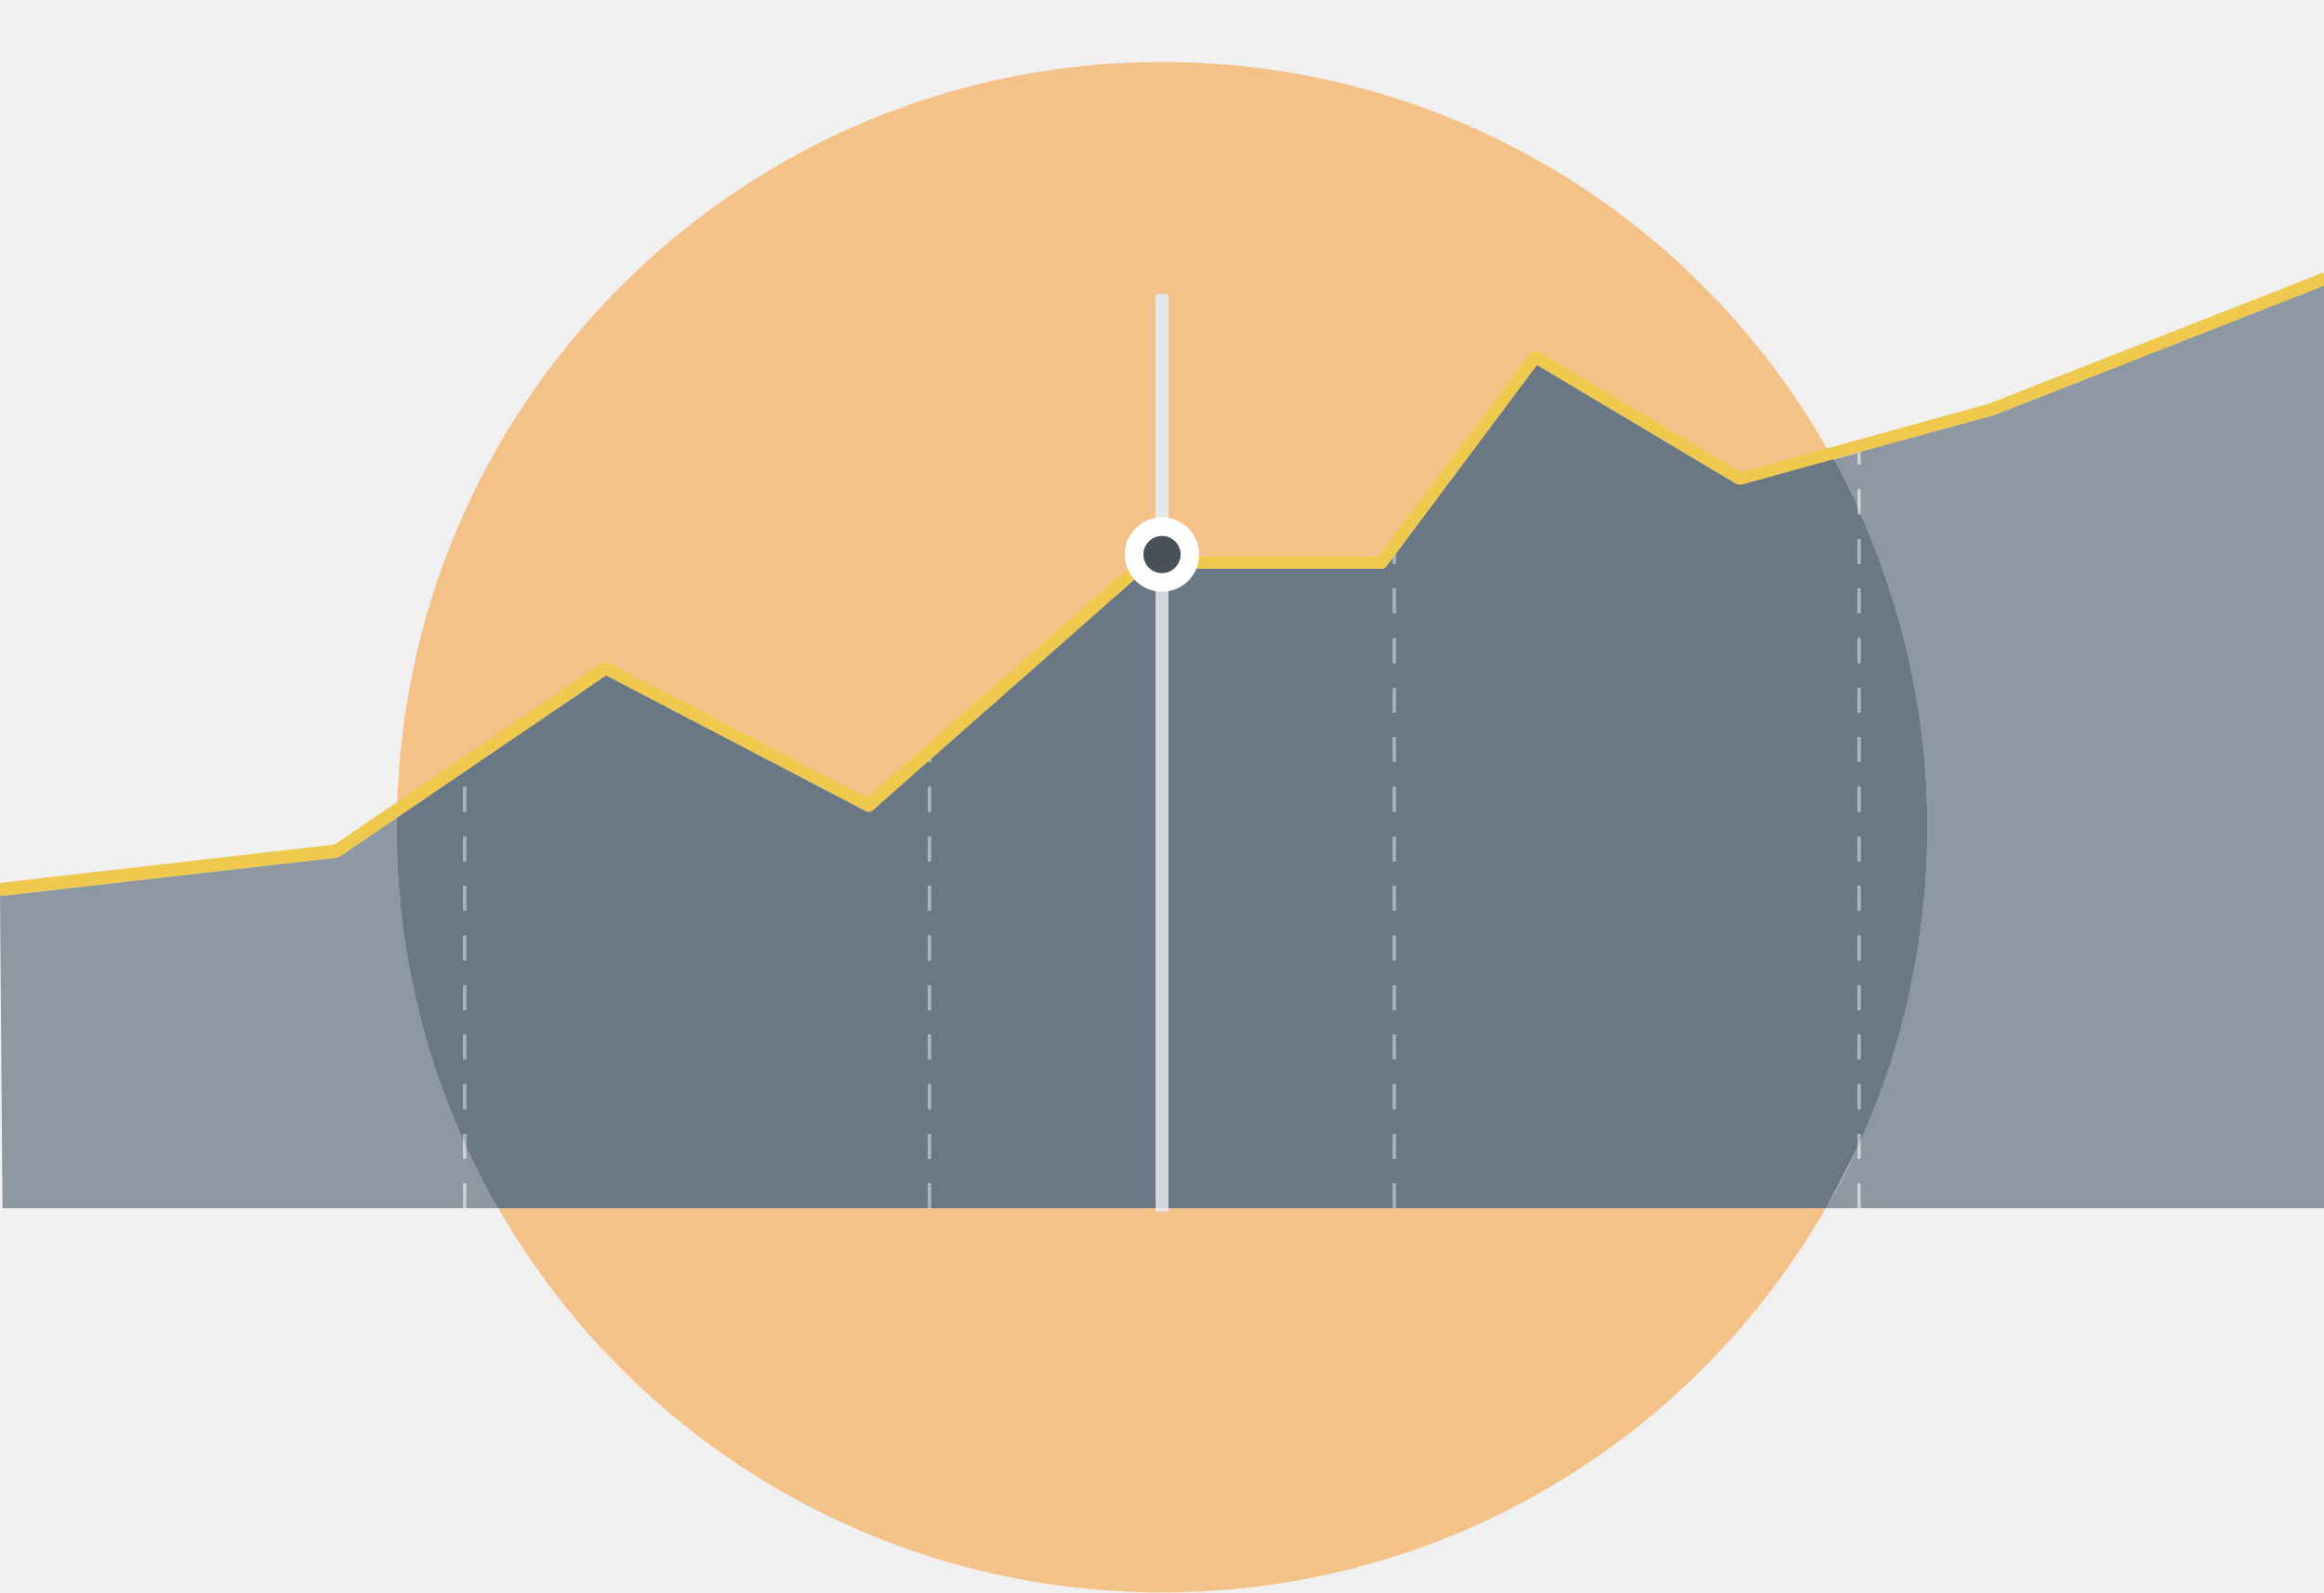
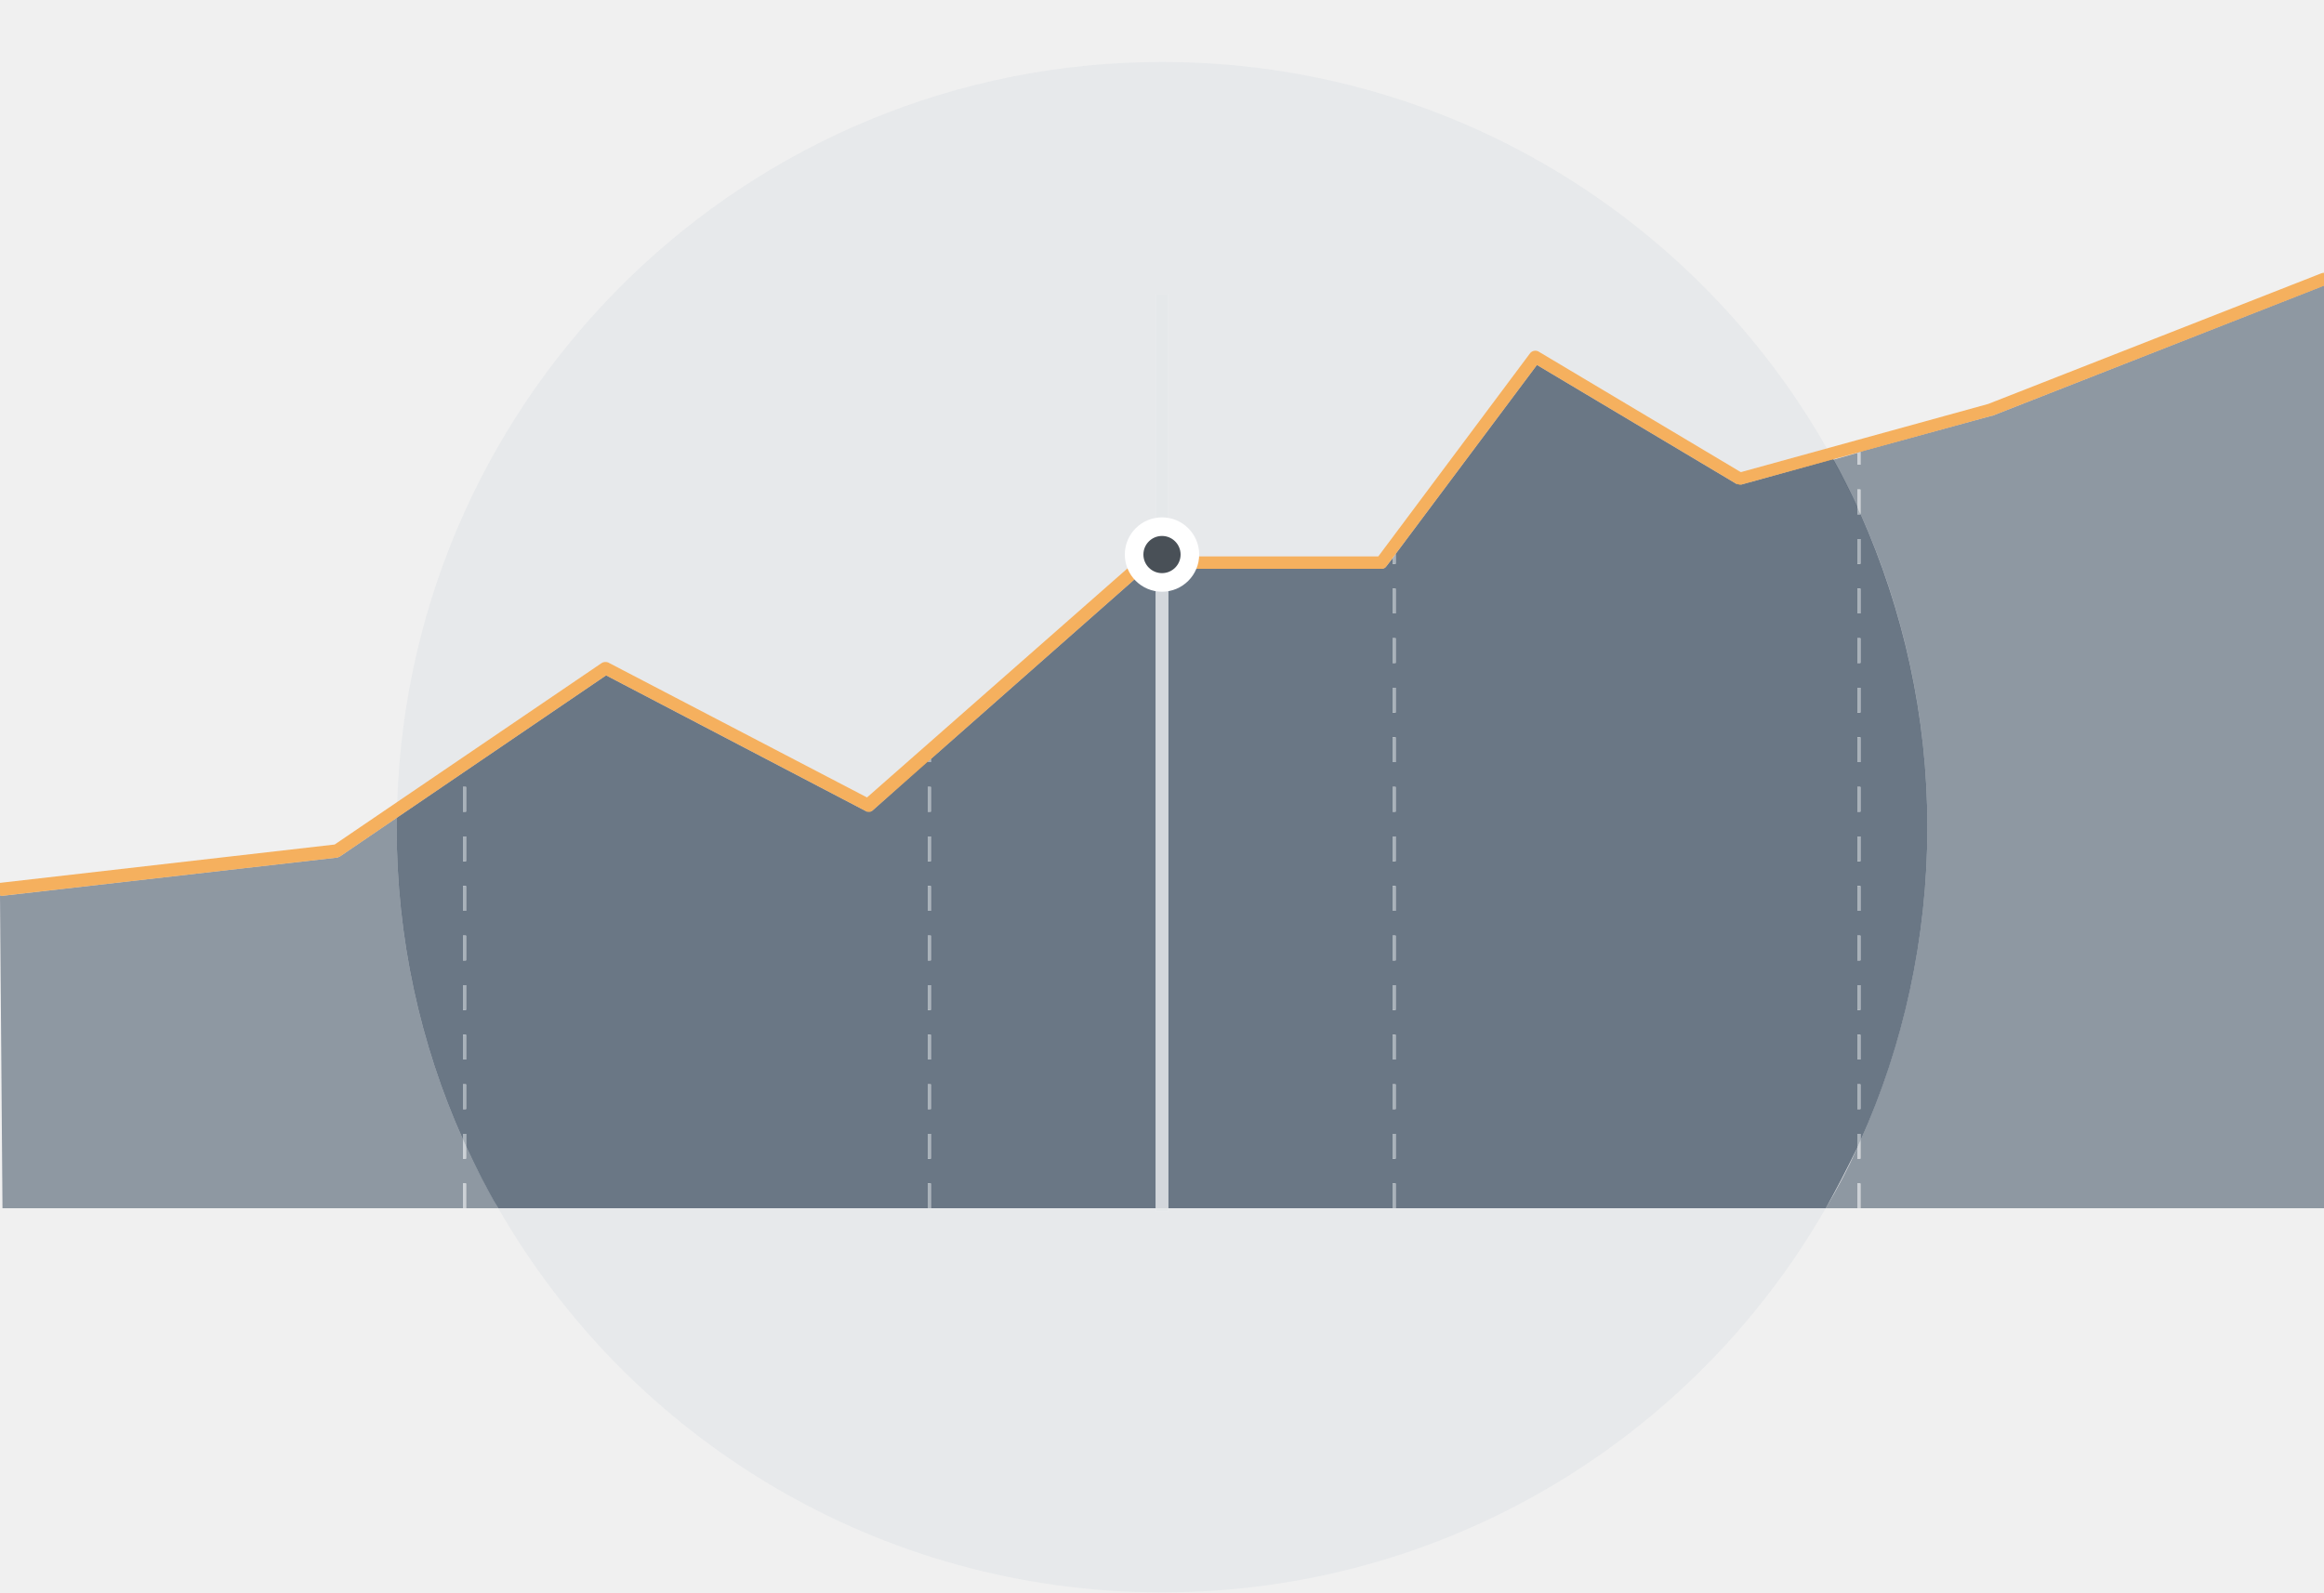
<svg xmlns="http://www.w3.org/2000/svg" version="1.1" id="onboarding-market-illustration" x="0px" y="0px" viewBox="0 0 375 257" style="enable-background:new 0 0 375 257;" xml:space="preserve">
  <style type="text/css">
- 	.st0{opacity:0.5;fill:#F79420;enable-background:new    ;}
+ 	.st0{opacity:0.5;fill:#DEE2E6;enable-background:new    ;}
	.st1{opacity:0.44;fill:#10263E;enable-background:new    ;}
	.st2{opacity:0.6;fill:#10263E;enable-background:new    ;}
	.st3{fill:#FFFFFF;}
	.st4{fill:#CCD1D6;}
	.st5{fill:#A9B2BA;}
- 	.st6{opacity:0.7;fill:#ECB807;enable-background:new    ;}
+ 	.st6{opacity:0.7;fill:#F79420;enable-background:new    ;}
	.st7{fill:#E5E8EA;}
	.st8{fill:#D3D7DC;}
	.st9{fill:#495057;}
	.st10{fill:none;stroke:#FFFFFF;stroke-width:3;}
</style>
  <g>
    <path class="st0" d="M294.6,195H188.5v0.5h-2V195h-36.4H80.4c21.3,37.1,61.3,62,107.1,62S273.3,232.1,294.6,195 M187.5,10   C120.7,10,66.2,63.1,64.1,129.5l33-22.5c0.2-0.1,0.4-0.2,0.6-0.2c0.1,0,0.3,0,0.4,0.1l41.8,21.8l44-38.7c0.2-0.2,0.4-0.2,0.7-0.2   h1.9V47.5h2v42.3h33.9L246.9,57c0.2-0.3,0.5-0.4,0.9-0.4c0.2,0,0.3,0,0.4,0.1l32.7,19.5l13.9-3.8C273.6,35.1,233.5,10,187.5,10" />
    <path class="st1" d="M74.7,195v-4h0.5v4H74.7 M64,132l-9.1,6.2c-0.1,0.1-0.3,0.1-0.4,0.2l-54.3,6.2c-0.1-0.1-0.2-0.1-0.2-0.1   L0.4,195h80c-1.9-3.3-3.6-6.6-5.2-10v2h-0.5v-3.1C67.8,168.5,64,151.4,64,133.5C64,133,64,132.5,64,132 M299.7,195v-4h0.5v4H299.7    M375,46.1l-53.5,21h-0.1l-21.2,5.8V75h-0.5v-1.9l-3.9,1.1c1.4,2.5,2.7,5.1,3.9,7.7V79h0.5v3.9c6.9,15.4,10.8,32.6,10.8,50.6   s-3.9,35.1-10.8,50.6v2.9h-0.5v-1.8c-1.5,3.4-3.2,6.6-5.1,9.8H375V46.1" />
    <path class="st2" d="M149.7,195v-4h0.5v4H149.7 M149.7,187v-4h0.5v4H149.7 M74.7,179v-4h0.5v4H74.7 M149.7,179v-4h0.5v4H149.7    M74.7,171v-4h0.5v4H74.7 M149.7,171v-4h0.5v4H149.7 M74.7,163v-4h0.5v4H74.7 M149.7,163v-4h0.5v4H149.7 M74.7,155v-4h0.5v4H74.7    M149.7,155v-4h0.5v4H149.7 M74.7,147v-4h0.5v4H74.7 M149.7,147v-4h0.5v4H149.7 M74.7,139v-4h0.5v4H74.7 M149.7,139v-4h0.5v4H149.7    M74.7,131v-4h0.5v4H74.7 M149.7,131v-4h0.5v4H149.7 M186.5,91.8H185l-34.8,30.7v0.5h-0.5v-0.1l-8.9,7.9c-0.2,0.2-0.4,0.2-0.6,0.2   c-0.2,0-0.4,0-0.5-0.1L97.8,109L64,132c0,0.5,0,1,0,1.5c0,17.9,3.8,35,10.7,50.4V183h0.5v2c1.6,3.4,3.3,6.8,5.2,10h69.7h36.4V91.8    M224.7,195v-4h0.5v4H224.7 M224.7,187v-4h0.5v4H224.7 M224.7,179v-4h0.5v4H224.7 M299.7,179v-4h0.5v4H299.7 M224.7,171v-4h0.5v4   H224.7 M299.7,171v-4h0.5v4H299.7 M224.7,163v-4h0.5v4H224.7 M299.7,163v-4h0.5v4H299.7 M224.7,155v-4h0.5v4H224.7 M299.7,155v-4   h0.5v4H299.7 M224.7,147v-4h0.5v4H224.7 M299.7,147v-4h0.5v4H299.7 M224.7,139v-4h0.5v4H224.7 M299.7,139v-4h0.5v4H299.7    M224.7,131v-4h0.5v4H224.7 M299.7,131v-4h0.5v4H299.7 M224.7,123v-4h0.5v4H224.7 M299.7,123v-4h0.5v4H299.7 M224.7,115v-4h0.5v4   H224.7 M299.7,115v-4h0.5v4H299.7 M224.7,107v-4h0.5v4H224.7 M299.7,107v-4h0.5v4H299.7 M224.7,99v-4h0.5v4H224.7 M299.7,99v-4h0.5   v4H299.7 M299.7,91v-4h0.5v4H299.7 M248,58.9l-22.8,30.5V91h-0.5v-0.9l-1,1.3c-0.2,0.3-0.5,0.4-0.8,0.4h-34.4V195h106.1   c1.8-3.2,3.5-6.5,5.1-9.8V183h0.5v1.1c6.9-15.4,10.8-32.6,10.8-50.6s-3.9-35.1-10.8-50.6V83h-0.5v-1.2c-1.2-2.6-2.5-5.2-3.9-7.7   L281,78.2c-0.1,0-0.2,0-0.2,0c-0.2,0-0.3-0.1-0.6-0.1L248,58.9" />
    <polyline class="st3" points="299.8,71 299.7,71 299.7,71 299.8,71  " />
    <path class="st4" d="M300.2,79h-0.5v2.8c0.2,0.4,0.3,0.7,0.5,1.1V79 M300.2,72.9l-0.5,0.1v2h0.5V72.9" />
    <path class="st5" d="M300.2,175h-0.5v4h0.5V175 M300.2,167h-0.5v4h0.5V167 M300.2,159h-0.5v4h0.5V159 M300.2,151h-0.5v4h0.5V151    M300.2,143h-0.5v4h0.5V143 M300.2,135h-0.5v4h0.5V135 M300.2,127h-0.5v4h0.5V127 M300.2,119h-0.5v4h0.5V119 M300.2,111h-0.5v4h0.5   V111 M300.2,103h-0.5v4h0.5V103 M300.2,95h-0.5v4h0.5V95 M300.2,87h-0.5v4h0.5V87 M299.7,81.8V83h0.5v-0.1   C300,82.6,299.9,82.2,299.7,81.8" />
    <path class="st4" d="M300.2,184.1c-0.2,0.4-0.3,0.7-0.5,1.1v1.8h0.5V184.1" />
    <path class="st5" d="M300.2,183h-0.5v2.2c0.2-0.4,0.3-0.7,0.5-1.1V183" />
    <polyline class="st4" points="300.2,191 299.7,191 299.7,195 300.2,195 300.2,191  " />
    <path class="st5" d="M225.2,191h-0.5v4h0.5V191 M225.2,183h-0.5v4h0.5V183 M225.2,175h-0.5v4h0.5V175 M225.2,167h-0.5v4h0.5V167    M225.2,159h-0.5v4h0.5V159 M225.2,151h-0.5v4h0.5V151 M225.2,143h-0.5v4h0.5V143 M225.2,135h-0.5v4h0.5V135 M225.2,127h-0.5v4h0.5   V127 M225.2,119h-0.5v4h0.5V119 M225.2,111h-0.5v4h0.5V111 M225.2,103h-0.5v4h0.5V103 M225.2,95h-0.5v4h0.5V95 M225.2,89.4   l-0.5,0.7V91h0.5V89.4" />
    <path class="st5" d="M150.2,191h-0.5v4h0.5V191 M150.2,183h-0.5v4h0.5V183 M150.2,175h-0.5v4h0.5V175 M150.2,167h-0.5v4h0.5V167    M150.2,159h-0.5v4h0.5V159 M150.2,151h-0.5v4h0.5V151 M150.2,143h-0.5v4h0.5V143 M150.2,135h-0.5v4h0.5V135 M150.2,127h-0.5v4h0.5   V127 M150.2,122.5l-0.5,0.4v0.1h0.5V122.5" />
    <path class="st5" d="M75.2,175h-0.5v4h0.5V175 M75.2,167h-0.5v4h0.5V167 M75.2,159h-0.5v4h0.5V159 M75.2,151h-0.5v4h0.5V151    M75.2,143h-0.5v4h0.5V143 M75.2,135h-0.5v4h0.5V135 M75.2,127h-0.5v4h0.5V127" />
    <path class="st4" d="M74.7,183.9v3.1h0.5v-2C75,184.6,74.9,184.2,74.7,183.9" />
    <path class="st5" d="M75.2,183h-0.5v0.9c0.2,0.4,0.3,0.7,0.5,1.1V183" />
    <polyline class="st4" points="75.2,191 74.7,191 74.7,195 75.2,195 75.2,191  " />
    <path class="st6" d="M0,144.5c-0.5,0-0.9-0.4-1-0.9s0.3-1,0.9-1.1l54.1-6.2L97.1,107c0.3-0.2,0.7-0.2,1-0.1l41.8,21.8l44-38.7   c0.2-0.2,0.4-0.2,0.7-0.2h37.8L246.9,57c0.3-0.4,0.9-0.5,1.3-0.3l32.7,19.5l39.9-11l53.8-21.1c0.5-0.2,1.1,0.1,1.3,0.6   c0.2,0.5-0.1,1.1-0.6,1.3l-53.8,21.1h-0.1L281,78.2c-0.3,0.1-0.5,0-0.8-0.1L248,58.9l-24.3,32.5c-0.2,0.3-0.5,0.4-0.8,0.4H185   l-44.2,39c-0.3,0.3-0.8,0.3-1.1,0.1L97.8,109l-42.9,29.2c-0.1,0.1-0.3,0.1-0.4,0.2l-54.3,6.2C0.1,144.5,0,144.5,0,144.5" />
    <path class="st7" d="M188.5,195h-2v0.5h2V195 M188.5,47.5h-2v42.3h2V47.5" />
    <polyline class="st8" points="188.5,91.8 186.5,91.8 186.5,195 188.5,195 188.5,91.8  " />
    <polyline class="st3" points="188.5,89.8 186.5,89.8 186.5,91.8 188.5,91.8 188.5,89.8  " />
    <circle class="st9" cx="187.5" cy="89.5" r="4.5" />
    <circle class="st10" cx="187.5" cy="89.5" r="4.5" />
  </g>
</svg>
